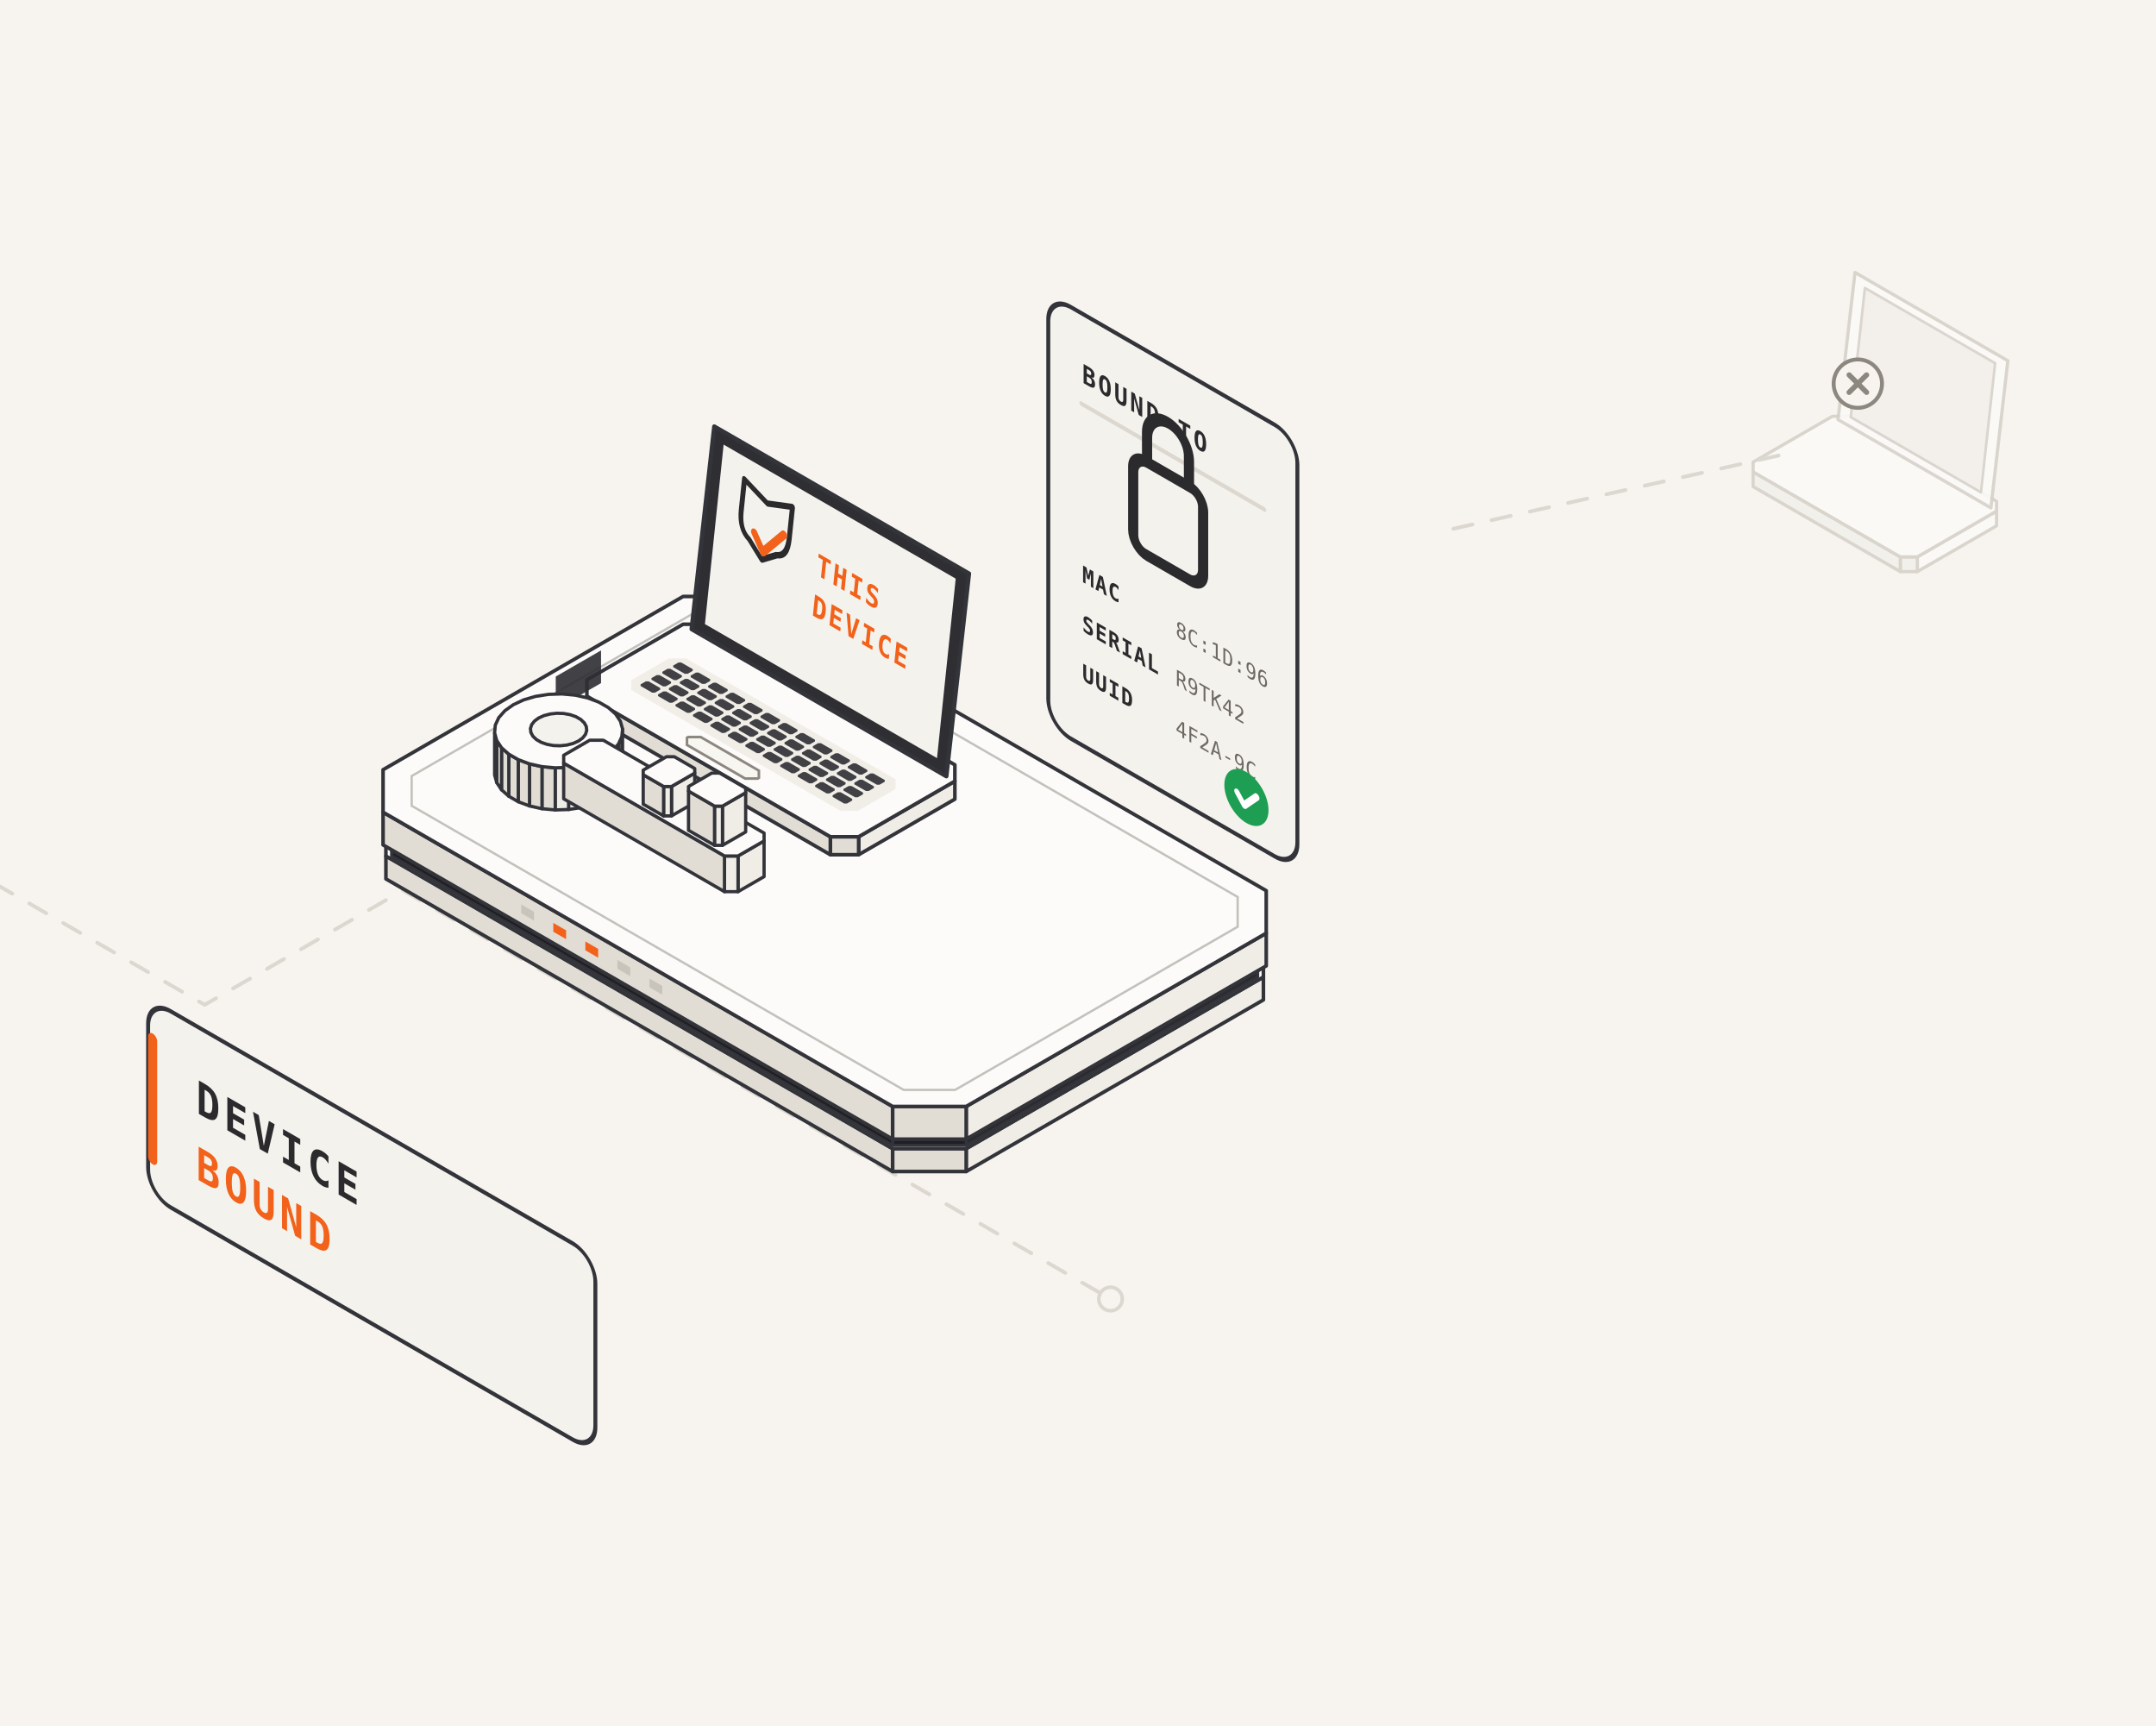
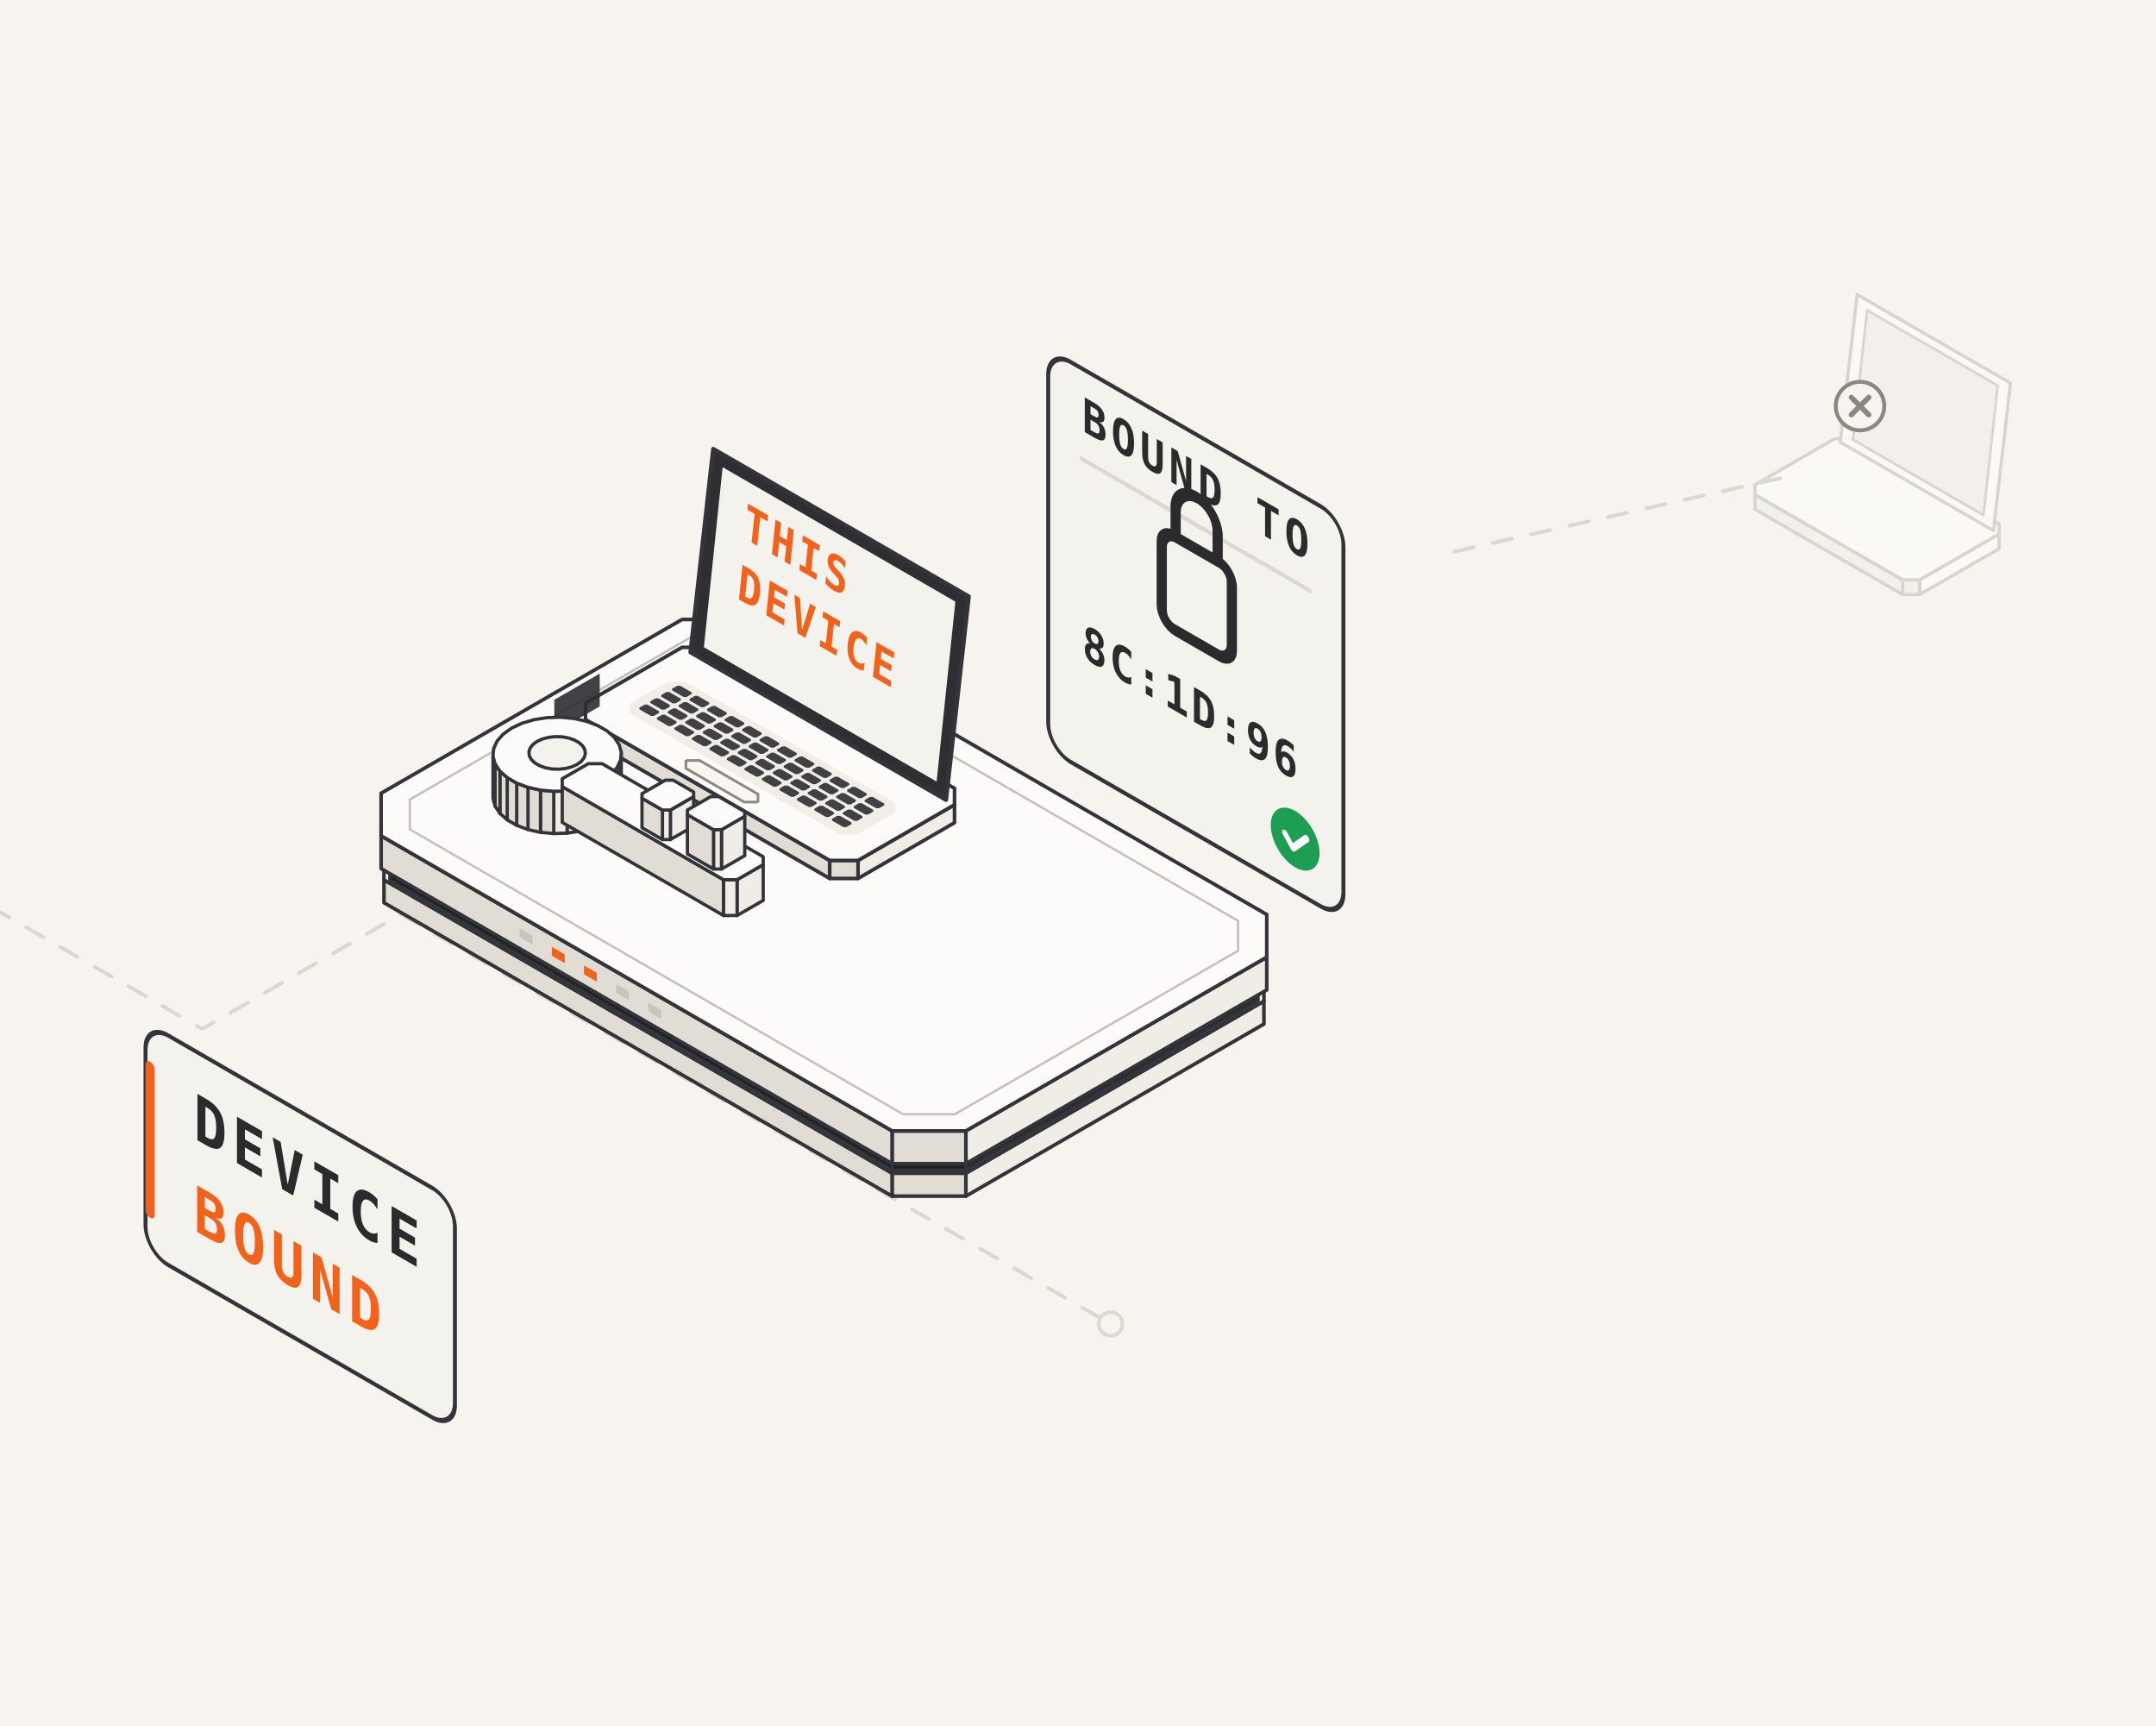
- <svg xmlns="http://www.w3.org/2000/svg" viewBox="-287.808 -217.348 659.621 527.697" role="img" aria-label="binding illustration" data-content="-242.487 -134.000 326.492 227.000">
+ <svg xmlns="http://www.w3.org/2000/svg" viewBox="-286.889 -223.863 657.782 526.226" role="img" aria-label="binding illustration" data-content="-242.487 -134.000 326.492 212.500">
  <rect x="-4000" y="-4000" width="8000" height="8000" fill="#F7F4EF" />
  <path d="M-320.43 35.00 L-225.17 90.00 L-164.54 55.00 L51.96 180.00" fill="none" stroke="#DCD8D0" stroke-width="1.15" stroke-dasharray="6 6" stroke-linejoin="round" stroke-linecap="round" />
  <circle cx="-320.43" cy="35.00" r="3.6" fill="#F7F4EF" stroke="#DCD8D0" stroke-width="1.1" />
  <circle cx="51.96" cy="180.00" r="3.6" fill="#F7F4EF" stroke="#DCD8D0" stroke-width="1.1" />
  <g opacity="0.90">
    <polygon points="323.03,-56.50 298.78,-42.50 298.78,-47.00 323.03,-61.00" fill="#FBFAF7" stroke="#D6D2CA" stroke-width="1.00" stroke-linejoin="round" />
    <polygon points="298.78,-42.50 293.58,-42.50 293.58,-47.00 298.78,-47.00" fill="#F2EFEA" stroke="#D6D2CA" stroke-width="1.00" stroke-linejoin="round" />
    <polygon points="293.58,-42.50 248.55,-68.50 248.55,-73.00 293.58,-47.00" fill="#F2EFEA" stroke="#D6D2CA" stroke-width="1.00" stroke-linejoin="round" />
    <polygon points="277.99,-90.00 323.03,-64.00 323.03,-61.00 298.78,-47.00 293.58,-47.00 248.55,-73.00 248.55,-76.00 272.80,-90.00" fill="#FBFAF7" stroke="#D6D2CA" stroke-width="1.00" stroke-linejoin="round" />
  </g>
  <polygon points="274.53,-89.00 321.30,-62.00 326.49,-107.00 279.73,-134.00" fill="#FBFAF7" stroke="#D6D2CA" stroke-width="1.00" opacity="0.90" stroke-linejoin="round" />
  <polygon points="278.43,-89.75 318.26,-66.75 322.59,-106.25 282.76,-129.25" fill="#F2EFEA" stroke="#D6D2CA" stroke-width="0.80" opacity="0.90" stroke-linejoin="round" />
  <path d="M256.34 -78.00 L154.15 -55.00" fill="none" stroke="#DCD8D0" stroke-width="1.15" stroke-dasharray="6 6" stroke-linejoin="round" stroke-linecap="round" />
  <g>
    <circle cx="280.59" cy="-100.00" r="7.40" fill="#F7F4EF" stroke="#8C8880" stroke-width="1.2" />
    <path d="M277.93 -102.66 L283.26 -97.34 M283.26 -102.66 L277.93 -97.34" stroke="#8C8880" stroke-width="1.6" stroke-linecap="round" />
  </g>
  <g>
    <polygon points="98.73,88.50 7.79,141.00 7.79,134.00 98.73,81.50" fill="#F0EDE7" stroke="#33333A" stroke-width="1.10" stroke-linejoin="round" />
    <polygon points="7.79,141.00 -14.72,141.00 -14.72,134.00 7.79,134.00" fill="#E1DDD5" stroke="#33333A" stroke-width="1.10" stroke-linejoin="round" />
    <polygon points="-14.72,141.00 -169.74,51.50 -169.74,44.50 -14.72,134.00" fill="#E1DDD5" stroke="#33333A" stroke-width="1.10" stroke-linejoin="round" />
    <polygon points="-56.29,-21.00 98.73,68.50 98.73,81.50 7.79,134.00 -14.72,134.00 -169.74,44.50 -169.74,31.50 -78.81,-21.00" fill="#FCFBF9" stroke="#33333A" stroke-width="1.10" stroke-linejoin="round" />
  </g>
  <g>
    <polygon points="96.99,81.50 7.79,133.00 7.79,129.60 96.99,78.10" fill="#2A2A2F" stroke="#33333A" stroke-width="0.90" stroke-linejoin="round" />
    <polygon points="7.79,133.00 -14.72,133.00 -14.72,129.60 7.79,129.60" fill="#202024" stroke="#33333A" stroke-width="0.90" stroke-linejoin="round" />
    <polygon points="-14.72,133.00 -168.01,44.50 -168.01,41.10 -14.72,129.60" fill="#202024" stroke="#33333A" stroke-width="0.90" stroke-linejoin="round" />
    <polygon points="-56.29,-23.40 96.99,65.10 96.99,78.10 7.79,129.60 -14.72,129.60 -168.01,41.10 -168.01,28.10 -78.81,-23.40" fill="#34343A" stroke="#33333A" stroke-width="0.90" stroke-linejoin="round" />
  </g>
  <g>
    <polygon points="99.59,78.10 7.79,131.10 7.79,121.10 99.59,68.10" fill="#F0EDE7" stroke="#33333A" stroke-width="1.10" stroke-linejoin="round" />
    <polygon points="7.79,131.10 -14.72,131.10 -14.72,121.10 7.79,121.10" fill="#E1DDD5" stroke="#33333A" stroke-width="1.10" stroke-linejoin="round" />
    <polygon points="-14.72,131.10 -170.61,41.10 -170.61,31.10 -14.72,121.10" fill="#E1DDD5" stroke="#33333A" stroke-width="1.10" stroke-linejoin="round" />
    <polygon points="-56.29,-34.90 99.59,55.10 99.59,68.10 7.79,121.10 -14.72,121.10 -170.61,31.10 -170.61,18.10 -78.81,-34.90" fill="#FCFBF9" stroke="#33333A" stroke-width="1.10" stroke-linejoin="round" />
  </g>
  <polygon points="-59.67,-29.87 90.85,57.03 90.85,66.13 4.42,116.03 -11.34,116.03 -161.86,29.13 -161.86,20.03 -75.43,-29.87" fill="none" opacity="0.50" stroke="#8C8880" stroke-width="0.70" />
  <polygon points="-128.34,62.00 -124.42,64.27 -124.42,61.57 -128.34,59.30" fill="#C9C4BB" stroke="none" stroke-width="1.00" opacity="1.00" stroke-linejoin="round" />
  <polygon points="-118.53,67.66 -114.61,69.93 -114.61,67.23 -118.53,64.97" fill="#F2621A" stroke="none" stroke-width="1.00" opacity="1.00" stroke-linejoin="round" />
  <polygon points="-108.72,73.33 -104.80,75.60 -104.80,72.90 -108.72,70.63" fill="#F2621A" stroke="none" stroke-width="1.00" opacity="1.00" stroke-linejoin="round" />
  <polygon points="-98.91,78.99 -94.98,81.26 -94.98,78.56 -98.91,76.29" fill="#C9C4BB" stroke="none" stroke-width="1.00" opacity="1.00" stroke-linejoin="round" />
  <polygon points="-89.10,84.66 -85.17,86.93 -85.17,84.23 -89.10,81.96" fill="#C9C4BB" stroke="none" stroke-width="1.00" opacity="1.00" stroke-linejoin="round" />
-   <g transform="matrix(0.86603,0.5,0,1,32.91,-127.40)">
-     <rect x="0" y="0" width="88" height="132" rx="8" fill="#F4F2ED" stroke="#33333A" stroke-width="1.4" />
-     <text x="12.0" y="21.0" font-family="ui-monospace,SFMono-Regular,Menlo,monospace" font-size="8.0" font-weight="700" letter-spacing=".10em" fill="#2B2B2E" text-anchor="start">BOUND TO</text>
-     <rect x="11.0" y="27.0" width="66.0" height="1.4" rx="0.7" fill="#DCD8D0" opacity="1.00" />
-     <g transform="translate(30,34)">
+   <g transform="matrix(0.86603,0.5,0,1,32.91,-117.40)">
+     <rect x="0" y="0" width="104" height="122" rx="8" fill="#F4F2ED" stroke="#33333A" stroke-width="1.4" />
+     <text x="12.0" y="18.9" font-family="ui-monospace,SFMono-Regular,Menlo,monospace" font-size="14.5" font-weight="700" letter-spacing=".10em" fill="#2B2B2E" text-anchor="start">BOUND TO</text>
+     <rect x="11.0" y="26.9" width="82.0" height="1.4" rx="0.7" fill="#DCD8D0" opacity="1.00" />
+     <g transform="translate(40.0,34.9)">
      <rect x="0.0" y="0.0" width="24.7" height="28.5" rx="4.6" fill="none" stroke="#2B2B2E" stroke-width="3.6" />
      <path d="M4.9 0.0 v-8.4 a7.4 7.4 0 0 1 14.8 0 V0.0" fill="none" stroke="#2B2B2E" stroke-width="3.6" />
    </g>
-     <text x="12.0" y="82.0" font-family="ui-monospace,SFMono-Regular,Menlo,monospace" font-size="7.0" font-weight="700" letter-spacing=".05em" fill="#2B2B2E" text-anchor="start">MAC</text>
-     <text x="45.0" y="82.0" font-family="ui-monospace,SFMono-Regular,Menlo,monospace" font-size="6.6" font-weight="500" letter-spacing=".02em" fill="#6E6A63" text-anchor="start">8C:1D:96</text>
-     <text x="12.0" y="97.0" font-family="ui-monospace,SFMono-Regular,Menlo,monospace" font-size="7.0" font-weight="700" letter-spacing=".05em" fill="#2B2B2E" text-anchor="start">SERIAL</text>
-     <text x="45.0" y="97.0" font-family="ui-monospace,SFMono-Regular,Menlo,monospace" font-size="6.6" font-weight="500" letter-spacing=".02em" fill="#6E6A63" text-anchor="start">R9TK42</text>
-     <text x="12.0" y="112.0" font-family="ui-monospace,SFMono-Regular,Menlo,monospace" font-size="7.0" font-weight="700" letter-spacing=".05em" fill="#2B2B2E" text-anchor="start">UUID</text>
-     <text x="45.0" y="112.0" font-family="ui-monospace,SFMono-Regular,Menlo,monospace" font-size="6.6" font-weight="500" letter-spacing=".02em" fill="#6E6A63" text-anchor="start">4F2A-9C</text>
-     <circle cx="70.0" cy="119.0" r="7.8" fill="#1E9E52" />
-     <path d="M66.7 119.0 l2.5 2.8 l4.4 -4.8" stroke="#fff" stroke-width="2" fill="none" stroke-linecap="round" stroke-linejoin="round" />
+     <text x="12.0" y="88.0" font-family="ui-monospace,SFMono-Regular,Menlo,monospace" font-size="14.5" font-weight="700" letter-spacing=".06em" fill="#2B2B2E" text-anchor="start">8C:1D:96</text>
+     <circle cx="87.0" cy="106.0" r="8.6" fill="#1E9E52" />
+     <path d="M83.4 106.0 l2.8 3.1 l4.8 -5.3" stroke="#fff" stroke-width="2" fill="none" stroke-linecap="round" stroke-linejoin="round" />
  </g>
  <g>
    <polygon points="4.33,27.10 -25.11,44.10 -25.11,38.60 4.33,21.60" fill="#F0EDE7" stroke="#33333A" stroke-width="1.10" stroke-linejoin="round" />
    <polygon points="-25.11,44.10 -33.77,44.10 -33.77,38.60 -25.11,38.60" fill="#E1DDD5" stroke="#33333A" stroke-width="1.10" stroke-linejoin="round" />
    <polygon points="-33.77,44.10 -108.25,1.10 -108.25,-4.40 -33.77,38.60" fill="#E1DDD5" stroke="#33333A" stroke-width="1.10" stroke-linejoin="round" />
    <polygon points="-70.15,-26.40 4.33,16.60 4.33,21.60 -25.11,38.60 -33.77,38.60 -108.25,-4.40 -108.25,-9.40 -78.81,-26.40" fill="#FCFBF9" stroke="#33333A" stroke-width="1.10" stroke-linejoin="round" />
  </g>
  <polygon points="-77.91,-15.97 -13.82,21.03 -13.82,24.03 -25.39,30.71 -30.59,30.71 -94.67,-6.29 -94.67,-9.29 -83.10,-15.97" fill="#F1EEE8" opacity="1.00" stroke="none" stroke-width="0.80" />
  <polygon points="-79.38,-14.69 -75.86,-12.66 -75.86,-12.16 -77.45,-11.24 -78.32,-11.24 -81.84,-13.27 -81.84,-13.77 -80.25,-14.69" fill="#2E2E33" opacity="0.90" stroke="none" stroke-width="0.80" />
  <polygon points="-74.04,-11.61 -70.52,-9.57 -70.52,-9.07 -72.11,-8.15 -72.98,-8.15 -76.50,-10.19 -76.50,-10.69 -74.91,-11.61" fill="#2E2E33" opacity="0.90" stroke="none" stroke-width="0.80" />
  <polygon points="-68.70,-8.52 -65.18,-6.49 -65.18,-5.99 -66.77,-5.07 -67.64,-5.07 -71.16,-7.10 -71.16,-7.60 -69.56,-8.52" fill="#2E2E33" opacity="0.90" stroke="none" stroke-width="0.80" />
  <polygon points="-63.36,-5.44 -59.84,-3.41 -59.84,-2.91 -61.43,-1.99 -62.30,-1.99 -65.82,-4.02 -65.82,-4.52 -64.22,-5.44" fill="#2E2E33" opacity="0.90" stroke="none" stroke-width="0.80" />
  <polygon points="-58.02,-2.36 -54.50,-0.32 -54.50,0.18 -56.09,1.10 -56.96,1.10 -60.48,-0.94 -60.48,-1.44 -58.88,-2.36" fill="#2E2E33" opacity="0.90" stroke="none" stroke-width="0.80" />
  <polygon points="-52.68,0.73 -49.16,2.76 -49.16,3.26 -50.75,4.18 -51.62,4.18 -55.14,2.15 -55.14,1.65 -53.54,0.73" fill="#2E2E33" opacity="0.90" stroke="none" stroke-width="0.80" />
  <polygon points="-47.34,3.81 -43.82,5.84 -43.82,6.34 -45.41,7.26 -46.27,7.26 -49.80,5.23 -49.80,4.73 -48.20,3.81" fill="#2E2E33" opacity="0.90" stroke="none" stroke-width="0.80" />
  <polygon points="-42.00,6.89 -38.47,8.93 -38.47,9.43 -40.07,10.35 -40.93,10.35 -44.46,8.31 -44.46,7.81 -42.86,6.89" fill="#2E2E33" opacity="0.90" stroke="none" stroke-width="0.80" />
  <polygon points="-36.66,9.98 -33.13,12.01 -33.13,12.51 -34.73,13.43 -35.59,13.43 -39.12,11.40 -39.12,10.90 -37.52,9.98" fill="#2E2E33" opacity="0.90" stroke="none" stroke-width="0.80" />
  <polygon points="-31.32,13.06 -27.79,15.09 -27.79,15.59 -29.39,16.51 -30.25,16.51 -33.77,14.48 -33.77,13.98 -32.18,13.06" fill="#2E2E33" opacity="0.90" stroke="none" stroke-width="0.80" />
  <polygon points="-25.97,16.14 -22.45,18.18 -22.45,18.68 -24.05,19.60 -24.91,19.60 -28.43,17.56 -28.43,17.06 -26.84,16.14" fill="#2E2E33" opacity="0.90" stroke="none" stroke-width="0.80" />
  <polygon points="-20.63,19.23 -17.11,21.26 -17.11,21.76 -18.71,22.68 -19.57,22.68 -23.09,20.65 -23.09,20.15 -21.50,19.23" fill="#2E2E33" opacity="0.90" stroke="none" stroke-width="0.80" />
  <polygon points="-82.71,-12.77 -79.18,-10.74 -79.18,-10.24 -80.78,-9.32 -81.64,-9.32 -85.16,-11.35 -85.16,-11.85 -83.57,-12.77" fill="#2E2E33" opacity="0.90" stroke="none" stroke-width="0.80" />
  <polygon points="-77.36,-9.69 -73.84,-7.65 -73.84,-7.15 -75.44,-6.23 -76.30,-6.23 -79.82,-8.27 -79.82,-8.77 -78.23,-9.69" fill="#2E2E33" opacity="0.90" stroke="none" stroke-width="0.80" />
  <polygon points="-72.02,-6.60 -68.50,-4.57 -68.50,-4.07 -70.10,-3.15 -70.96,-3.15 -74.48,-5.18 -74.48,-5.68 -72.89,-6.60" fill="#2E2E33" opacity="0.90" stroke="none" stroke-width="0.80" />
  <polygon points="-66.68,-3.52 -63.16,-1.49 -63.16,-0.99 -64.76,-0.07 -65.62,-0.07 -69.14,-2.10 -69.14,-2.60 -67.55,-3.52" fill="#2E2E33" opacity="0.90" stroke="none" stroke-width="0.80" />
  <polygon points="-61.34,-0.44 -57.82,1.60 -57.82,2.10 -59.42,3.02 -60.28,3.02 -63.80,0.98 -63.80,0.48 -62.21,-0.44" fill="#2E2E33" opacity="0.90" stroke="none" stroke-width="0.80" />
  <polygon points="-56.00,2.65 -52.48,4.68 -52.48,5.18 -54.07,6.10 -54.94,6.10 -58.46,4.07 -58.46,3.57 -56.87,2.65" fill="#2E2E33" opacity="0.90" stroke="none" stroke-width="0.80" />
  <polygon points="-50.66,5.73 -47.14,7.76 -47.14,8.26 -48.73,9.18 -49.60,9.18 -53.12,7.15 -53.12,6.65 -51.53,5.73" fill="#2E2E33" opacity="0.90" stroke="none" stroke-width="0.80" />
  <polygon points="-45.32,8.81 -41.80,10.85 -41.80,11.35 -43.39,12.27 -44.26,12.27 -47.78,10.23 -47.78,9.73 -46.19,8.81" fill="#2E2E33" opacity="0.90" stroke="none" stroke-width="0.80" />
  <polygon points="-39.98,11.90 -36.46,13.93 -36.46,14.43 -38.05,15.35 -38.92,15.35 -42.44,13.32 -42.44,12.82 -40.85,11.90" fill="#2E2E33" opacity="0.90" stroke="none" stroke-width="0.80" />
  <polygon points="-34.64,14.98 -31.12,17.01 -31.12,17.51 -32.71,18.43 -33.58,18.43 -37.10,16.40 -37.10,15.90 -35.51,14.98" fill="#2E2E33" opacity="0.90" stroke="none" stroke-width="0.80" />
  <polygon points="-29.30,18.06 -25.78,20.10 -25.78,20.60 -27.37,21.52 -28.24,21.52 -31.76,19.48 -31.76,18.98 -30.17,18.06" fill="#2E2E33" opacity="0.90" stroke="none" stroke-width="0.80" />
  <polygon points="-23.96,21.15 -20.44,23.18 -20.44,23.68 -22.03,24.60 -22.90,24.60 -26.42,22.57 -26.42,22.07 -24.83,21.15" fill="#2E2E33" opacity="0.90" stroke="none" stroke-width="0.80" />
  <polygon points="-86.03,-10.85 -82.51,-8.82 -82.51,-8.32 -84.10,-7.40 -84.97,-7.40 -88.49,-9.43 -88.49,-9.93 -86.90,-10.85" fill="#2E2E33" opacity="0.90" stroke="none" stroke-width="0.80" />
  <polygon points="-80.69,-7.77 -77.17,-5.73 -77.17,-5.23 -78.76,-4.31 -79.63,-4.31 -83.15,-6.35 -83.15,-6.85 -81.56,-7.77" fill="#2E2E33" opacity="0.90" stroke="none" stroke-width="0.80" />
  <polygon points="-75.35,-4.68 -71.83,-2.65 -71.83,-2.15 -73.42,-1.23 -74.29,-1.23 -77.81,-3.26 -77.81,-3.76 -76.22,-4.68" fill="#2E2E33" opacity="0.90" stroke="none" stroke-width="0.80" />
  <polygon points="-70.01,-1.60 -66.49,0.43 -66.49,0.93 -68.08,1.85 -68.95,1.85 -72.47,-0.18 -72.47,-0.68 -70.88,-1.60" fill="#2E2E33" opacity="0.90" stroke="none" stroke-width="0.80" />
  <polygon points="-64.67,1.48 -61.15,3.52 -61.15,4.02 -62.74,4.94 -63.61,4.94 -67.13,2.90 -67.13,2.40 -65.54,1.48" fill="#2E2E33" opacity="0.90" stroke="none" stroke-width="0.80" />
  <polygon points="-59.33,4.57 -55.81,6.60 -55.81,7.10 -57.40,8.02 -58.27,8.02 -61.79,5.99 -61.79,5.49 -60.19,4.57" fill="#2E2E33" opacity="0.90" stroke="none" stroke-width="0.80" />
  <polygon points="-53.99,7.65 -50.47,9.68 -50.47,10.18 -52.06,11.10 -52.93,11.10 -56.45,9.07 -56.45,8.57 -54.85,7.65" fill="#2E2E33" opacity="0.90" stroke="none" stroke-width="0.80" />
  <polygon points="-48.65,10.73 -45.13,12.77 -45.13,13.27 -46.72,14.19 -47.59,14.19 -51.11,12.15 -51.11,11.65 -49.51,10.73" fill="#2E2E33" opacity="0.90" stroke="none" stroke-width="0.80" />
  <polygon points="-43.31,13.82 -39.79,15.85 -39.79,16.35 -41.38,17.27 -42.24,17.27 -45.77,15.24 -45.77,14.74 -44.17,13.82" fill="#2E2E33" opacity="0.90" stroke="none" stroke-width="0.80" />
  <polygon points="-37.97,16.90 -34.44,18.93 -34.44,19.43 -36.04,20.35 -36.90,20.35 -40.43,18.32 -40.43,17.82 -38.83,16.90" fill="#2E2E33" opacity="0.90" stroke="none" stroke-width="0.80" />
  <polygon points="-32.63,19.98 -29.10,22.02 -29.10,22.52 -30.70,23.44 -31.56,23.44 -35.09,21.40 -35.09,20.90 -33.49,19.98" fill="#2E2E33" opacity="0.90" stroke="none" stroke-width="0.80" />
  <polygon points="-27.29,23.07 -23.76,25.10 -23.76,25.60 -25.36,26.52 -26.22,26.52 -29.75,24.49 -29.75,23.99 -28.15,23.07" fill="#2E2E33" opacity="0.90" stroke="none" stroke-width="0.80" />
  <polygon points="-89.36,-8.93 -85.83,-6.90 -85.83,-6.40 -87.43,-5.48 -88.29,-5.48 -91.82,-7.51 -91.82,-8.01 -90.22,-8.93" fill="#2E2E33" opacity="0.90" stroke="none" stroke-width="0.80" />
  <polygon points="-84.02,-5.85 -80.49,-3.81 -80.49,-3.31 -82.09,-2.39 -82.95,-2.39 -86.48,-4.43 -86.48,-4.93 -84.88,-5.85" fill="#2E2E33" opacity="0.90" stroke="none" stroke-width="0.80" />
  <polygon points="-78.68,-2.76 -75.15,-0.73 -75.15,-0.23 -76.75,0.69 -77.61,0.69 -81.14,-1.34 -81.14,-1.84 -79.54,-2.76" fill="#2E2E33" opacity="0.90" stroke="none" stroke-width="0.80" />
  <polygon points="-73.34,0.32 -69.81,2.35 -69.81,2.85 -71.41,3.77 -72.27,3.77 -75.79,1.74 -75.79,1.24 -74.20,0.32" fill="#2E2E33" opacity="0.90" stroke="none" stroke-width="0.80" />
  <polygon points="-67.99,3.40 -64.47,5.44 -64.47,5.94 -66.07,6.86 -66.93,6.86 -70.45,4.82 -70.45,4.32 -68.86,3.40" fill="#2E2E33" opacity="0.90" stroke="none" stroke-width="0.80" />
  <polygon points="-62.65,6.49 -59.13,8.52 -59.13,9.02 -60.73,9.94 -61.59,9.94 -65.11,7.91 -65.11,7.41 -63.52,6.49" fill="#2E2E33" opacity="0.90" stroke="none" stroke-width="0.80" />
  <polygon points="-57.31,9.57 -53.79,11.60 -53.79,12.10 -55.39,13.02 -56.25,13.02 -59.77,10.99 -59.77,10.49 -58.18,9.57" fill="#2E2E33" opacity="0.90" stroke="none" stroke-width="0.80" />
  <polygon points="-51.97,12.65 -48.45,14.69 -48.45,15.19 -50.04,16.11 -50.91,16.11 -54.43,14.07 -54.43,13.57 -52.84,12.65" fill="#2E2E33" opacity="0.90" stroke="none" stroke-width="0.80" />
  <polygon points="-46.63,15.74 -43.11,17.77 -43.11,18.27 -44.70,19.19 -45.57,19.19 -49.09,17.16 -49.09,16.66 -47.50,15.74" fill="#2E2E33" opacity="0.90" stroke="none" stroke-width="0.80" />
  <polygon points="-41.29,18.82 -37.77,20.85 -37.77,21.35 -39.36,22.27 -40.23,22.27 -43.75,20.24 -43.75,19.74 -42.16,18.82" fill="#2E2E33" opacity="0.90" stroke="none" stroke-width="0.80" />
  <polygon points="-35.95,21.90 -32.43,23.94 -32.43,24.44 -34.02,25.36 -34.89,25.36 -38.41,23.32 -38.41,22.82 -36.82,21.90" fill="#2E2E33" opacity="0.90" stroke="none" stroke-width="0.80" />
  <polygon points="-30.61,24.99 -27.09,27.02 -27.09,27.52 -28.68,28.44 -29.55,28.44 -33.07,26.41 -33.07,25.91 -31.48,24.99" fill="#2E2E33" opacity="0.90" stroke="none" stroke-width="0.80" />
  <polygon points="-73.44,8.10 -55.63,18.38 -55.63,20.58 -56.01,20.80 -59.83,20.80 -77.63,10.52 -77.63,8.32 -77.25,8.10" fill="#F8F6F1" opacity="1.00" stroke="#8C8880" stroke-width="0.80" />
  <polygon points="-76.21,-24.90 1.73,20.10 8.66,-41.90 -69.28,-86.90" fill="#2E2E33" stroke="#33333A" stroke-width="1.30" opacity="1.00" stroke-linejoin="round" />
  <polygon points="-72.14,-26.45 -1.13,14.55 4.59,-40.35 -66.42,-81.35" fill="#F4F2ED" stroke="none" stroke-width="1.00" opacity="1.00" stroke-linejoin="round" />
  <g transform="matrix(0.86603,0.5,-0.1096,1.05275,-66.42,-81.35)">
    <g transform="translate(6.56,4.17) scale(0.84)">
-       <path d="M12.0 6.0 l10.1 -3.6 l0 10.8 q0 6.5 -4.3 7.9 l-5.8 4.3 l-5.8 -4.3 q-4.3 -1.4 -4.3 -7.9 l0 -10.8 z" fill="none" stroke="#2B2B2E" stroke-width="2.0" stroke-linejoin="round" />
-       <path d="M8 18 l4.2 4.7 l7.6 -9.6" stroke="#F2621A" stroke-width="2.7" fill="none" stroke-linecap="round" stroke-linejoin="round" />
-       <text x="34.0" y="20.0" font-family="ui-monospace,SFMono-Regular,Menlo,monospace" font-size="10.0" font-weight="700" letter-spacing=".08em" fill="#F2621A" text-anchor="start">THIS</text>
-       <text x="34.0" y="34.0" font-family="ui-monospace,SFMono-Regular,Menlo,monospace" font-size="10.0" font-weight="700" letter-spacing=".08em" fill="#F2621A" text-anchor="start">DEVICE</text>
+       <text x="3.0" y="14.1" font-family="ui-monospace,SFMono-Regular,Menlo,monospace" font-size="16.4" font-weight="700" letter-spacing=".08em" fill="#F2621A" text-anchor="start">THIS</text>
+       <text x="3.0" y="35.0" font-family="ui-monospace,SFMono-Regular,Menlo,monospace" font-size="16.4" font-weight="700" letter-spacing=".08em" fill="#F2621A" text-anchor="start">DEVICE</text>
    </g>
  </g>
  <polygon points="-103.92,-8.40 -117.78,-0.40 -117.78,-10.40 -103.92,-18.40" fill="#2E2E33" stroke="none" stroke-width="1.00" opacity="0.90" stroke-linejoin="round" />
  <g>
    <polygon points="-103.06,27.10 -106.24,28.59 -106.24,15.71 -103.06,14.22" fill="#F0EDE7" stroke="#33333A" stroke-width="1.00" stroke-linejoin="round" />
    <polygon points="-106.24,28.59 -109.89,29.66 -109.89,16.78 -106.24,15.71" fill="#F0EDE7" stroke="#33333A" stroke-width="1.00" stroke-linejoin="round" />
    <polygon points="-109.89,29.66 -113.85,30.27 -113.85,17.39 -109.89,16.78" fill="#F0EDE7" stroke="#33333A" stroke-width="1.00" stroke-linejoin="round" />
    <polygon points="-113.85,30.27 -117.94,30.40 -117.94,17.52 -113.85,17.39" fill="#F0EDE7" stroke="#33333A" stroke-width="1.00" stroke-linejoin="round" />
    <polygon points="-117.94,30.40 -121.99,30.03 -121.99,17.15 -117.94,17.52" fill="#E1DDD5" stroke="#33333A" stroke-width="1.00" stroke-linejoin="round" />
    <polygon points="-121.99,30.03 -125.81,29.18 -125.81,16.30 -121.99,17.15" fill="#E1DDD5" stroke="#33333A" stroke-width="1.00" stroke-linejoin="round" />
    <polygon points="-125.81,29.18 -129.25,27.89 -129.25,15.01 -125.81,16.30" fill="#E1DDD5" stroke="#33333A" stroke-width="1.00" stroke-linejoin="round" />
    <polygon points="-129.25,27.89 -132.14,26.22 -132.14,13.34 -129.25,15.01" fill="#E1DDD5" stroke="#33333A" stroke-width="1.00" stroke-linejoin="round" />
    <polygon points="-132.14,26.22 -134.37,24.24 -134.37,11.36 -132.14,13.34" fill="#E1DDD5" stroke="#33333A" stroke-width="1.00" stroke-linejoin="round" />
    <polygon points="-134.37,24.24 -135.84,22.03 -135.84,9.15 -134.37,11.36" fill="#E1DDD5" stroke="#33333A" stroke-width="1.00" stroke-linejoin="round" />
    <polygon points="-135.84,22.03 -136.48,19.69 -136.48,6.81 -135.84,9.15" fill="#E1DDD5" stroke="#33333A" stroke-width="1.00" stroke-linejoin="round" />
    <polygon points="-97.34,18.51 -97.56,20.87 -97.56,7.99 -97.34,5.63" fill="#F0EDE7" stroke="#33333A" stroke-width="1.00" stroke-linejoin="round" />
    <polygon points="-97.56,20.87 -98.62,23.15 -98.62,10.27 -97.56,7.99" fill="#F0EDE7" stroke="#33333A" stroke-width="1.00" stroke-linejoin="round" />
    <polygon points="-98.62,23.15 -100.48,25.26 -100.48,12.38 -98.62,10.27" fill="#F0EDE7" stroke="#33333A" stroke-width="1.00" stroke-linejoin="round" />
    <polygon points="-100.48,25.26 -103.06,27.10 -103.06,14.22 -100.48,12.38" fill="#F0EDE7" stroke="#33333A" stroke-width="1.00" stroke-linejoin="round" />
    <polygon points="-103.06,14.22 -106.24,15.71 -109.89,16.78 -113.85,17.39 -117.94,17.52 -121.99,17.15 -125.81,16.30 -129.25,15.01 -132.14,13.34 -134.37,11.36 -135.84,9.15 -136.48,6.81 -136.27,4.45 -135.21,2.17 -133.35,0.06 -130.77,-1.78 -127.59,-3.27 -123.94,-4.34 -119.98,-4.95 -115.89,-5.08 -111.84,-4.71 -108.02,-3.86 -104.58,-2.57 -101.68,-0.90 -99.45,1.08 -97.99,3.29 -97.34,5.63 -97.56,7.99 -98.62,10.27 -100.48,12.38" fill="#FCFBF9" stroke="#33333A" stroke-width="1.00" stroke-linejoin="round" />
  </g>
  <polygon points="-110.82,9.32 -112.45,10.06 -114.35,10.55 -116.39,10.77 -118.47,10.70 -120.45,10.34 -122.23,9.72 -123.70,8.87 -124.78,7.84 -125.39,6.70 -125.52,5.50 -125.15,4.32 -124.29,3.22 -123.01,2.28 -121.37,1.54 -119.48,1.05 -117.43,0.83 -115.36,0.90 -113.37,1.26 -111.60,1.88 -110.13,2.73 -109.05,3.76 -108.43,4.90 -108.31,6.10 -108.68,7.28 -109.53,8.38" fill="#F4F2ED" opacity="1.00" stroke="#33333A" stroke-width="1.00" />
  <g>
    <polygon points="-54.04,50.80 -62.01,55.40 -62.01,44.48 -54.04,39.88" fill="#F0EDE7" stroke="#33333A" stroke-width="1.00" stroke-linejoin="round" />
    <polygon points="-62.01,55.40 -66.16,55.40 -66.16,44.48 -62.01,44.48" fill="#F0EDE7" stroke="#33333A" stroke-width="1.00" stroke-linejoin="round" />
    <polygon points="-66.16,55.40 -115.35,27.00 -115.35,16.08 -66.16,44.48" fill="#E1DDD5" stroke="#33333A" stroke-width="1.00" stroke-linejoin="round" />
    <polygon points="-103.23,9.08 -54.04,37.48 -54.04,39.88 -62.01,44.48 -66.16,44.48 -115.35,16.08 -115.35,13.68 -107.39,9.08" fill="#FCFBF9" stroke="#33333A" stroke-width="1.00" stroke-linejoin="round" />
  </g>
  <g>
    <polygon points="-75.26,28.13 -82.36,32.23 -82.36,23.23 -75.26,19.13" fill="#F0EDE7" stroke="#33333A" stroke-width="1.00" stroke-linejoin="round" />
    <polygon points="-82.36,32.23 -84.78,32.23 -84.78,23.23 -82.36,23.23" fill="#F0EDE7" stroke="#33333A" stroke-width="1.00" stroke-linejoin="round" />
    <polygon points="-84.78,32.23 -91.02,28.63 -91.02,19.63 -84.78,23.23" fill="#E1DDD5" stroke="#33333A" stroke-width="1.00" stroke-linejoin="round" />
    <polygon points="-81.49,14.13 -75.26,17.73 -75.26,19.13 -82.36,23.23 -84.78,23.23 -91.02,19.63 -91.02,18.23 -83.92,14.13" fill="#FCFBF9" stroke="#33333A" stroke-width="1.00" stroke-linejoin="round" />
  </g>
  <g>
    <polygon points="-59.67,37.13 -66.77,41.23 -66.77,29.23 -59.67,25.13" fill="#F0EDE7" stroke="#33333A" stroke-width="1.00" stroke-linejoin="round" />
    <polygon points="-66.77,41.23 -69.20,41.23 -69.20,29.23 -66.77,29.23" fill="#F0EDE7" stroke="#33333A" stroke-width="1.00" stroke-linejoin="round" />
    <polygon points="-69.20,41.23 -77.16,36.63 -77.16,24.63 -69.20,29.23" fill="#E1DDD5" stroke="#33333A" stroke-width="1.00" stroke-linejoin="round" />
    <polygon points="-67.64,19.13 -59.67,23.73 -59.67,25.13 -66.77,29.23 -69.20,29.23 -77.16,24.63 -77.16,23.23 -70.06,19.13" fill="#FCFBF9" stroke="#33333A" stroke-width="1.00" stroke-linejoin="round" />
  </g>
  <g transform="matrix(0.86603,0.5,0,1,-242.49,88.00)">
-     <rect x="0" y="0" width="158" height="60" rx="8" fill="#F4F2ED" stroke="#33333A" stroke-width="1.4" />
-     <rect x="0" y="10" width="3.2" height="40.0" rx="1.6" fill="#F2621A" />
-     <text x="17.0" y="26.4" font-family="ui-monospace,SFMono-Regular,Menlo,monospace" font-size="14.0" font-weight="700" letter-spacing=".10em" fill="#2B2B2E" text-anchor="start">DEVICE</text>
-     <text x="17.0" y="46.7" font-family="ui-monospace,SFMono-Regular,Menlo,monospace" font-size="14.0" font-weight="700" letter-spacing=".10em" fill="#F2621A" text-anchor="start">BOUND</text>
+     <rect x="0" y="0" width="109" height="70" rx="8" fill="#F4F2ED" stroke="#33333A" stroke-width="1.4" />
+     <rect x="0" y="11.2" width="3.2" height="47.6" rx="1.6" fill="#F2621A" />
+     <text x="17.0" y="26.8" font-family="ui-monospace,SFMono-Regular,Menlo,monospace" font-size="19.4" font-weight="700" letter-spacing=".10em" fill="#2B2B2E" text-anchor="start">DEVICE</text>
+     <text x="17.0" y="54.8" font-family="ui-monospace,SFMono-Regular,Menlo,monospace" font-size="19.4" font-weight="700" letter-spacing=".10em" fill="#F2621A" text-anchor="start">BOUND</text>
  </g>
</svg>
